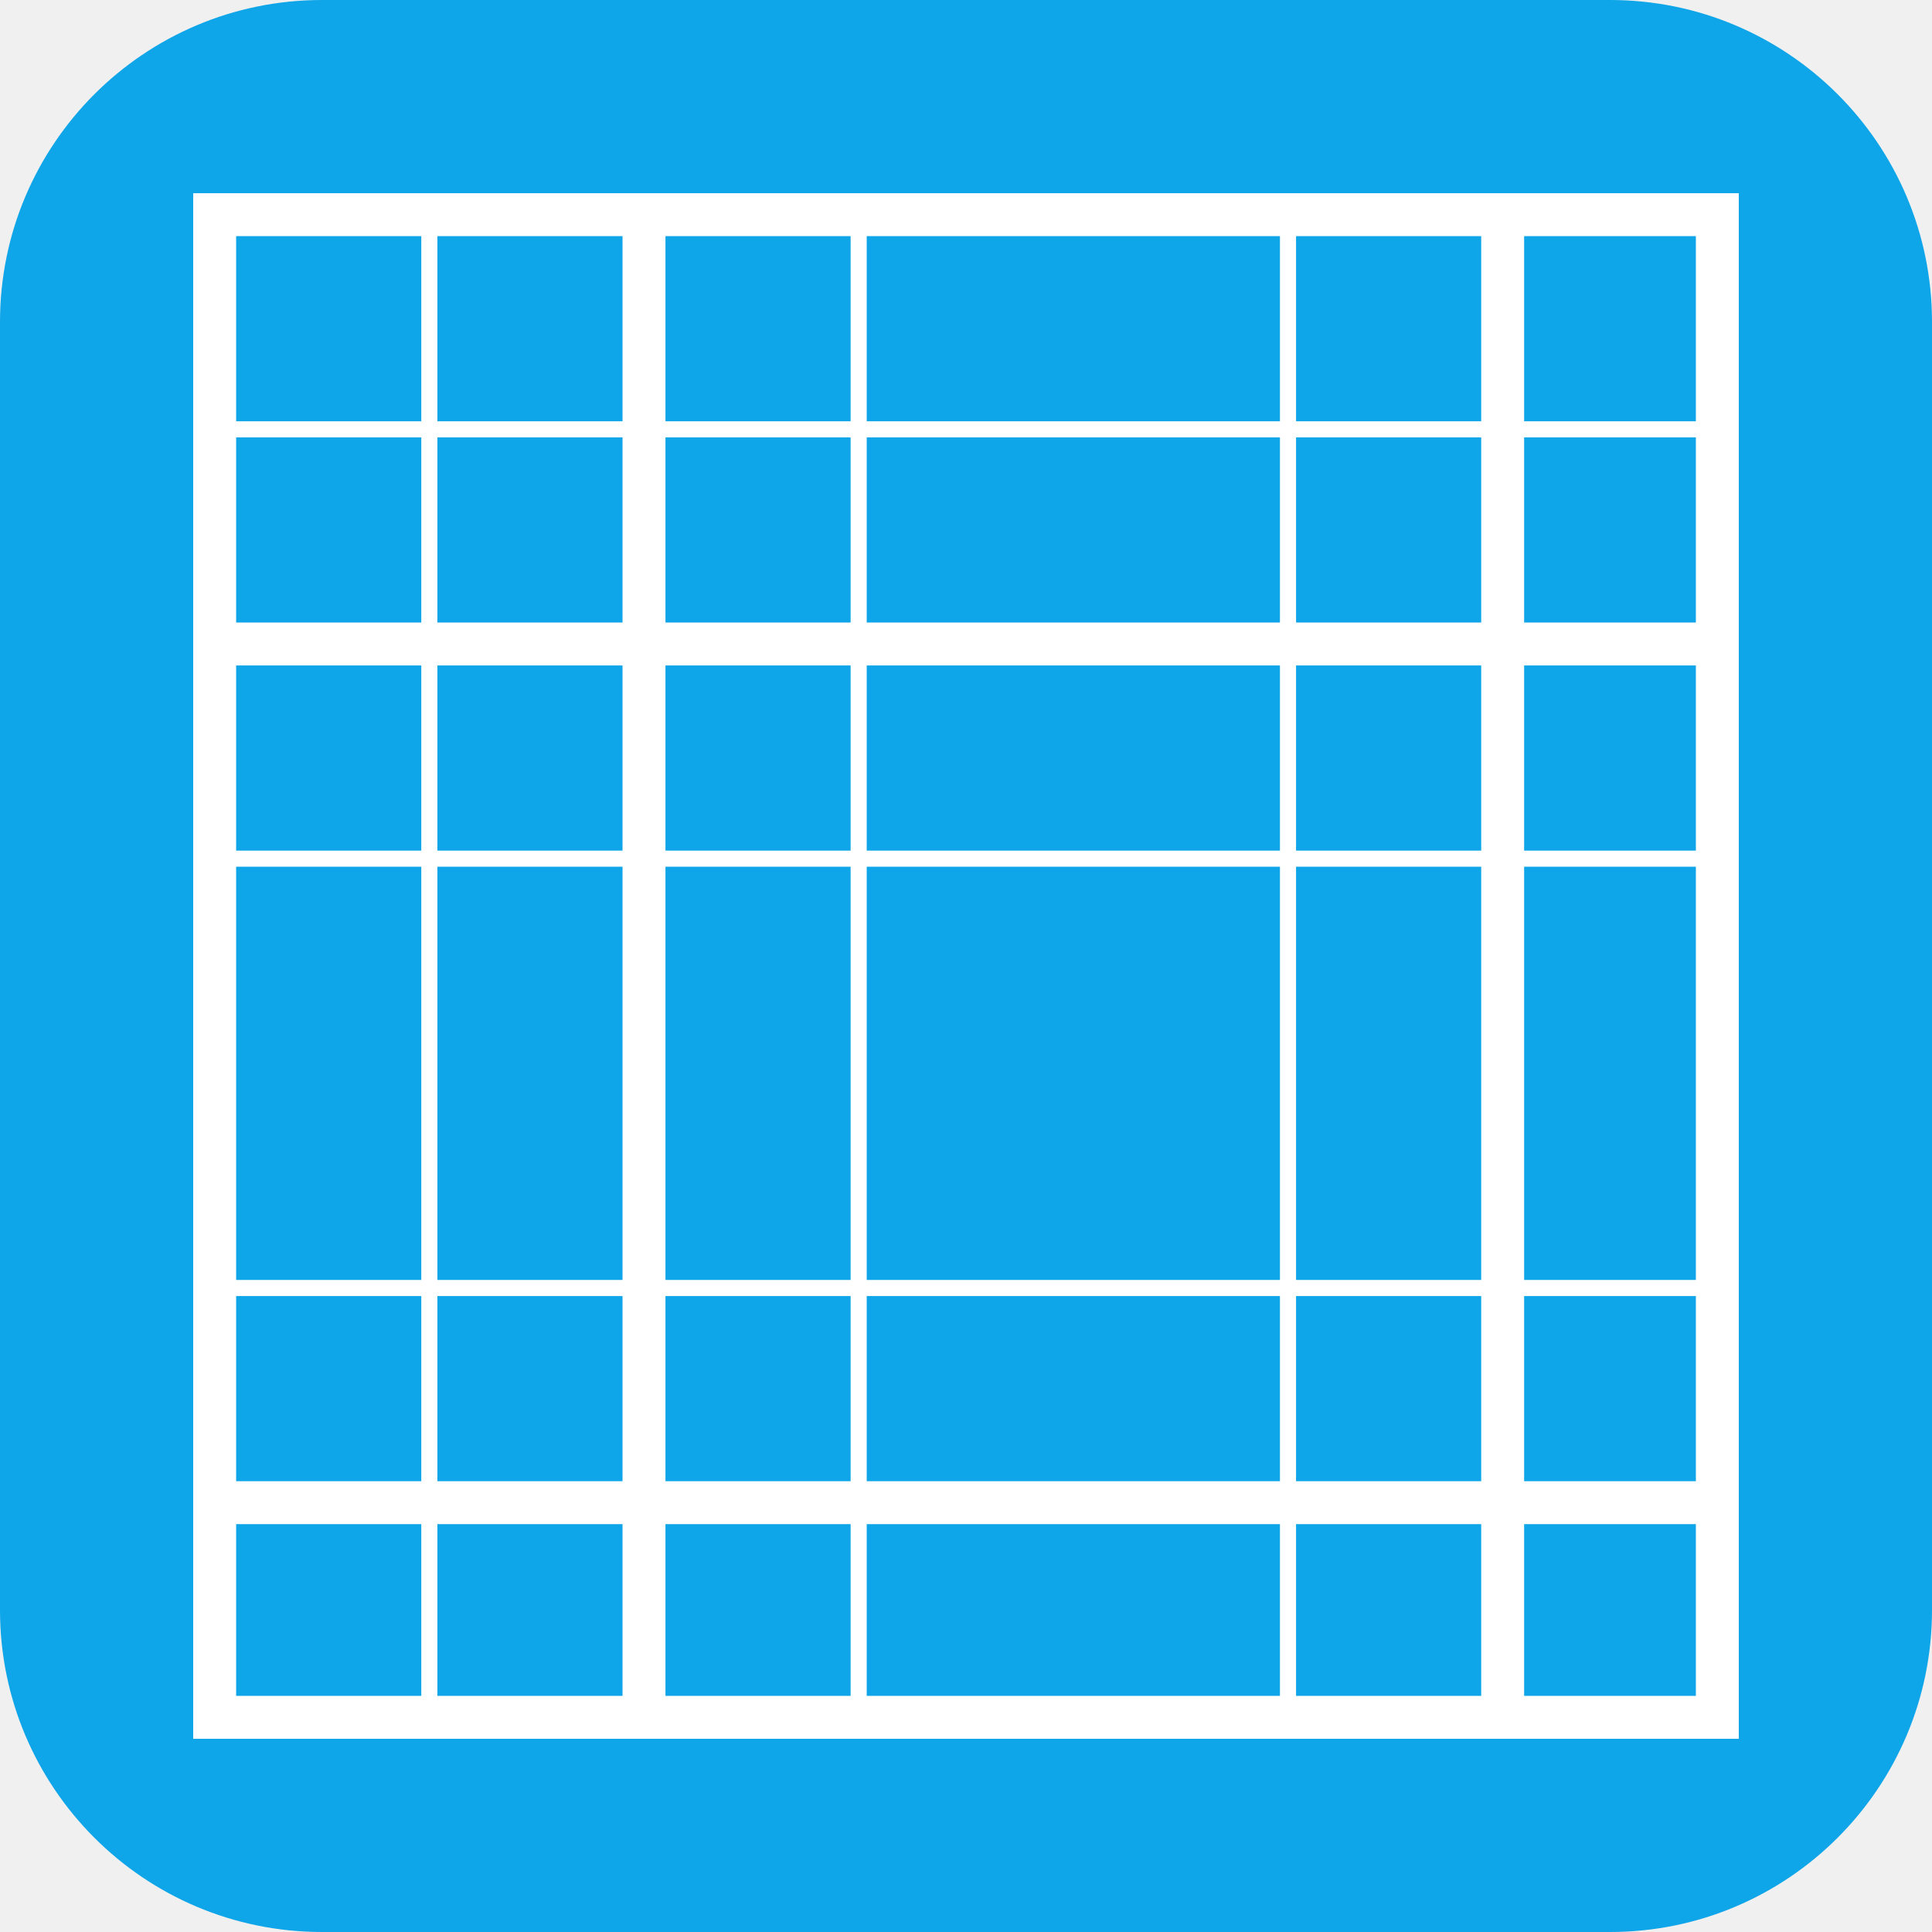
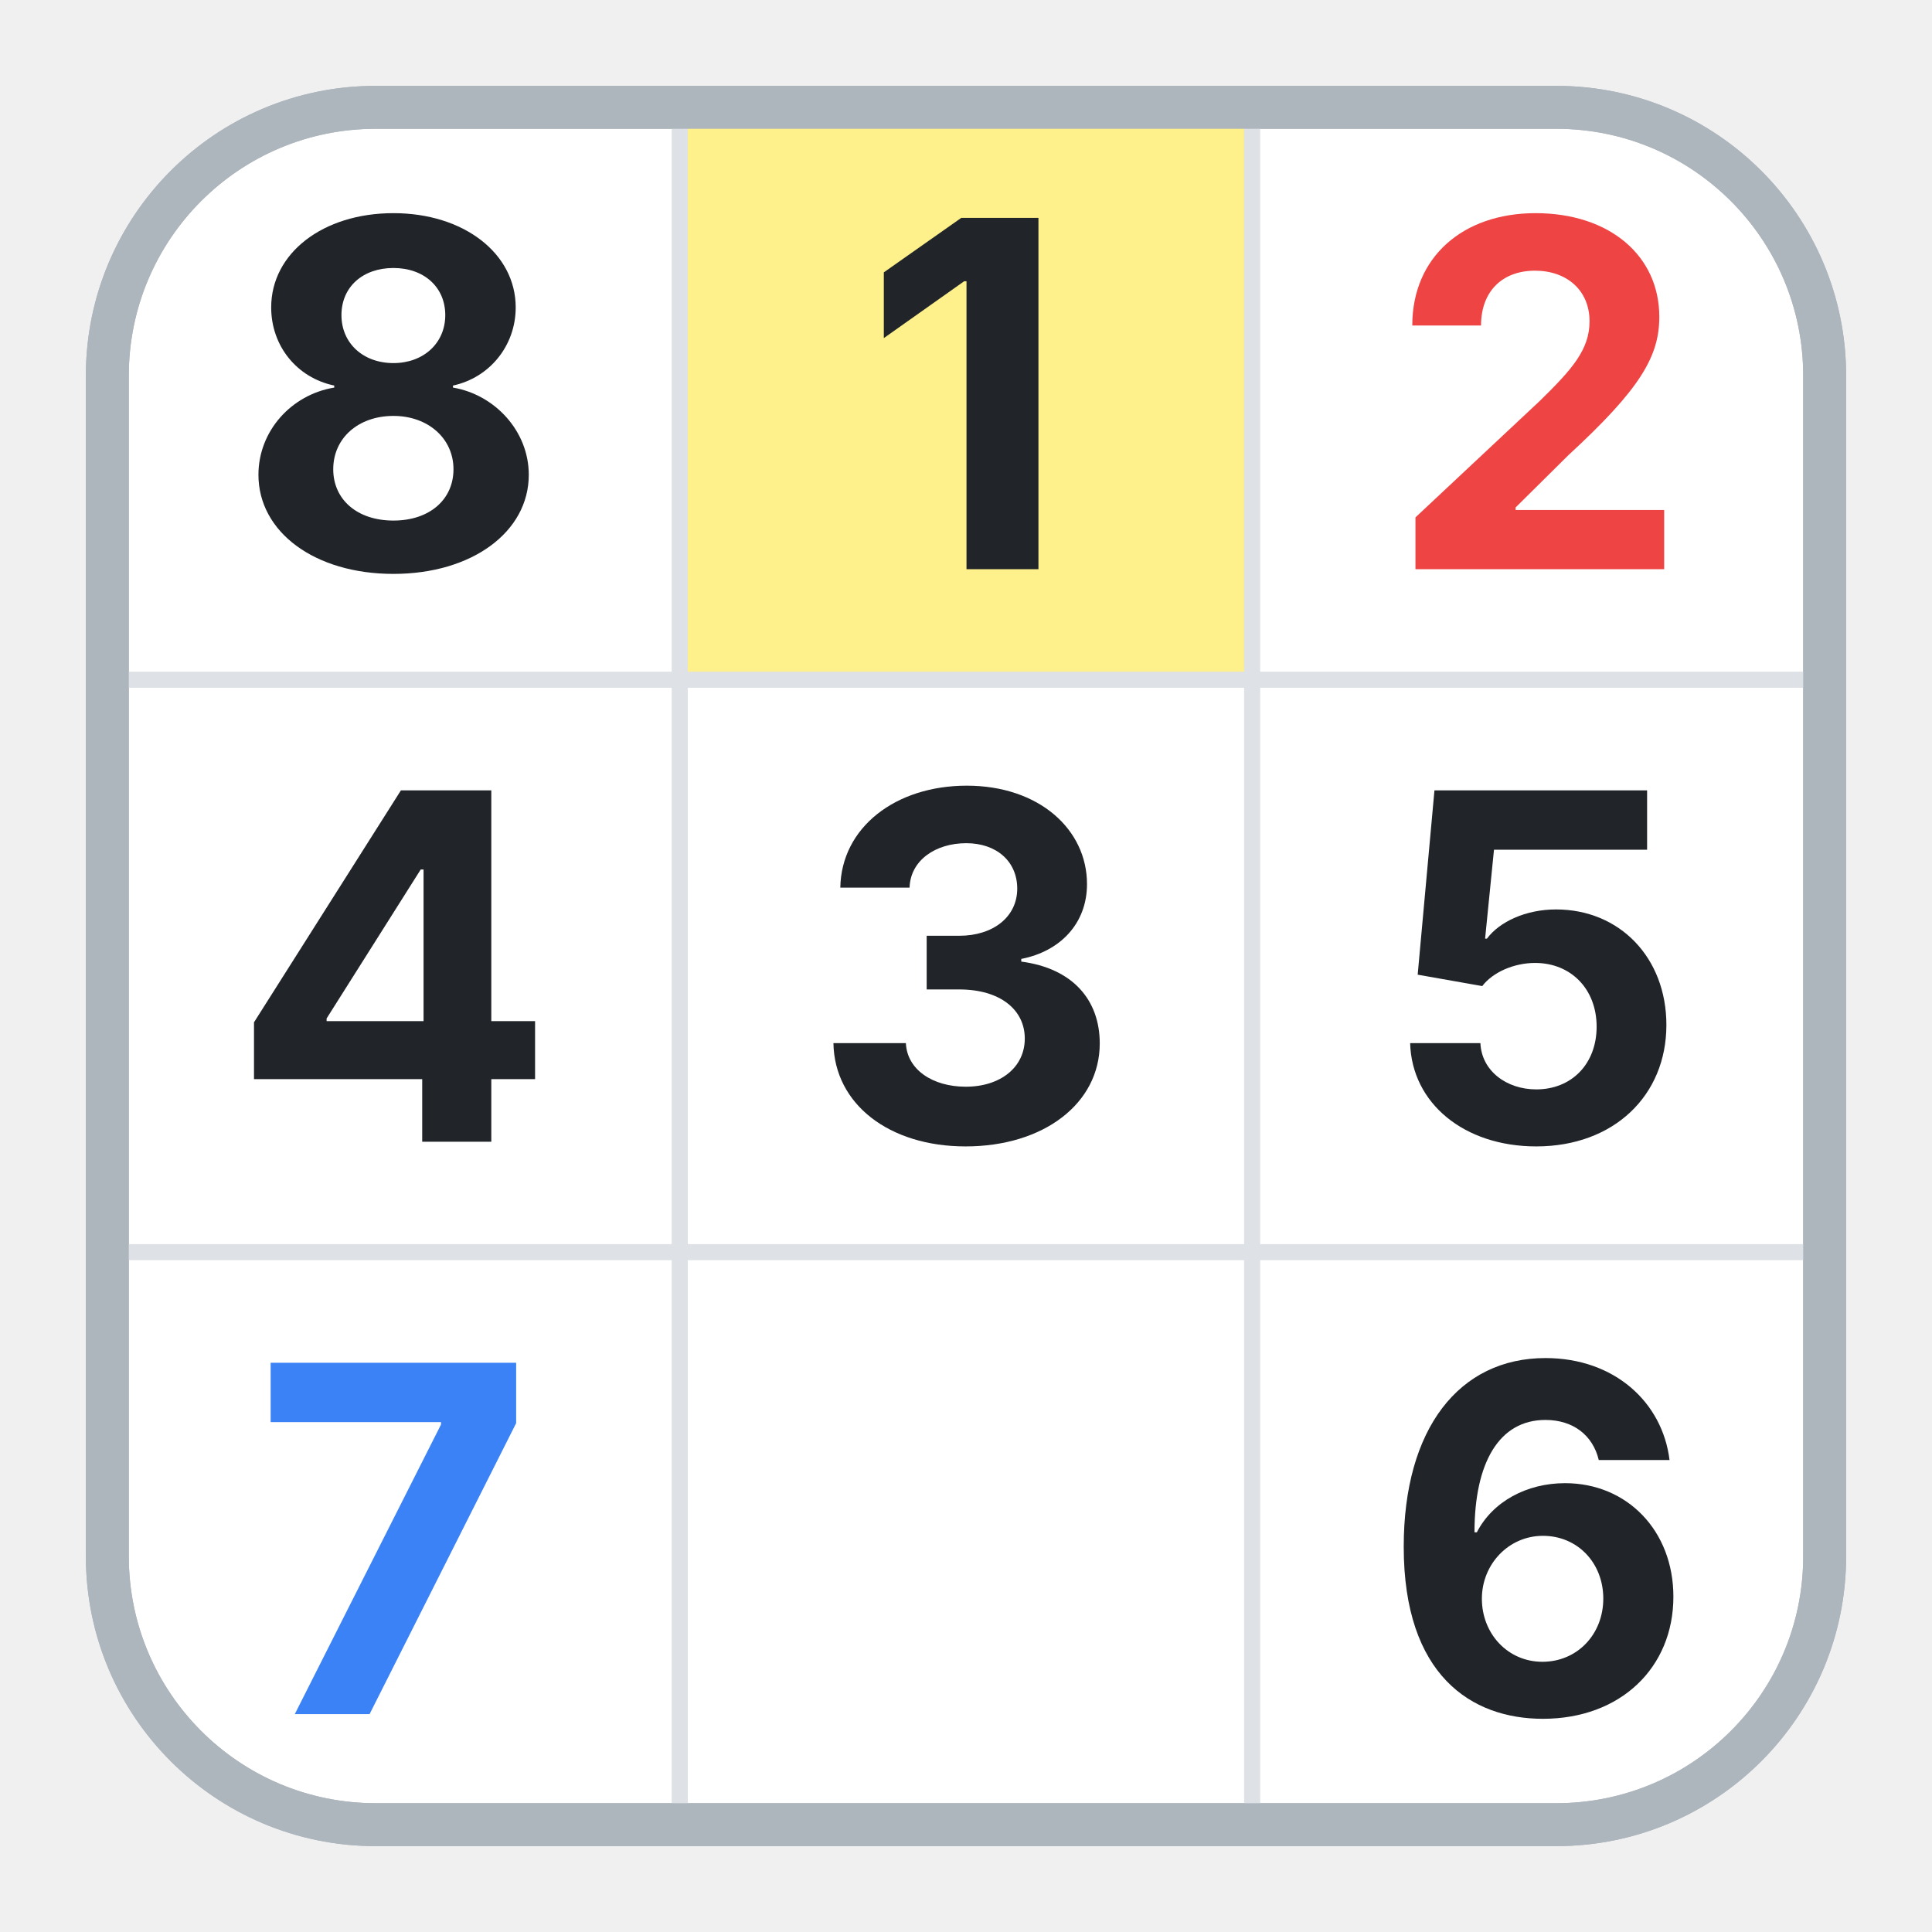
<svg xmlns="http://www.w3.org/2000/svg" width="512" height="512" viewBox="0 0 180 180">
-   <rect width="180" height="180" rx="30" fill="#0ea5e9" />
-   <g stroke="white">
-     <path stroke-width="1.5" d="M20,40 h140 M20,80 h140 M20,120 h140 M20,160 h140 M40,20 v140 M80,20 v140 M120,20 v140 M160,20 v140" />
-     <path stroke-width="4" d="M20,60 h140 M20,140 h140 M60,20 v140 M140,20 v140" />
-     <rect x="20" y="20" width="140" height="140" fill="none" stroke-width="4" />
+   <rect x="10" y="10" width="160" height="160" rx="25" fill="white" stroke="#adb5bd" stroke-width="4" />
+   <rect x="63.33" y="10" width="53.33" height="53.33" fill="#fef08a" />
+   <g stroke-linecap="round">
+     <g stroke="#dee2e6" stroke-width="1.5">
+       <line x1="10" y1="63.33" x2="170" y2="63.33" />
+       <line x1="10" y1="116.66" x2="170" y2="116.66" />
+       <line x1="63.33" y1="10" x2="63.33" y2="170" />
+       <line x1="116.66" y1="10" x2="116.66" y2="170" />
+     </g>
  </g>
+   <g font-family="Inter, -apple-system, BlinkMacSystemFont, 'Segoe UI', Roboto, Helvetica, Arial, sans-serif" font-size="45" font-weight="700" text-anchor="middle" dominant-baseline="central">
+     <text x="36.66" y="36.66" fill="#212529">8</text>
+     <text x="90" y="36.66" fill="#212529">1</text>
+     <text x="143.33" y="36.66" fill="#ef4444">2</text>
+     <text x="36.66" y="90" fill="#212529">4</text>
+     <text x="90" y="90" fill="#212529">3</text>
+     <text x="143.33" y="90" fill="#212529">5</text>
+     <text x="36.66" y="143.33" fill="#3b82f6">7</text>
+     <text x="143.33" y="143.33" fill="#212529">6</text>
+   </g>
+   <rect x="10" y="10" width="160" height="160" rx="25" fill="none" stroke="#adb5bd" stroke-width="4" />
</svg>
